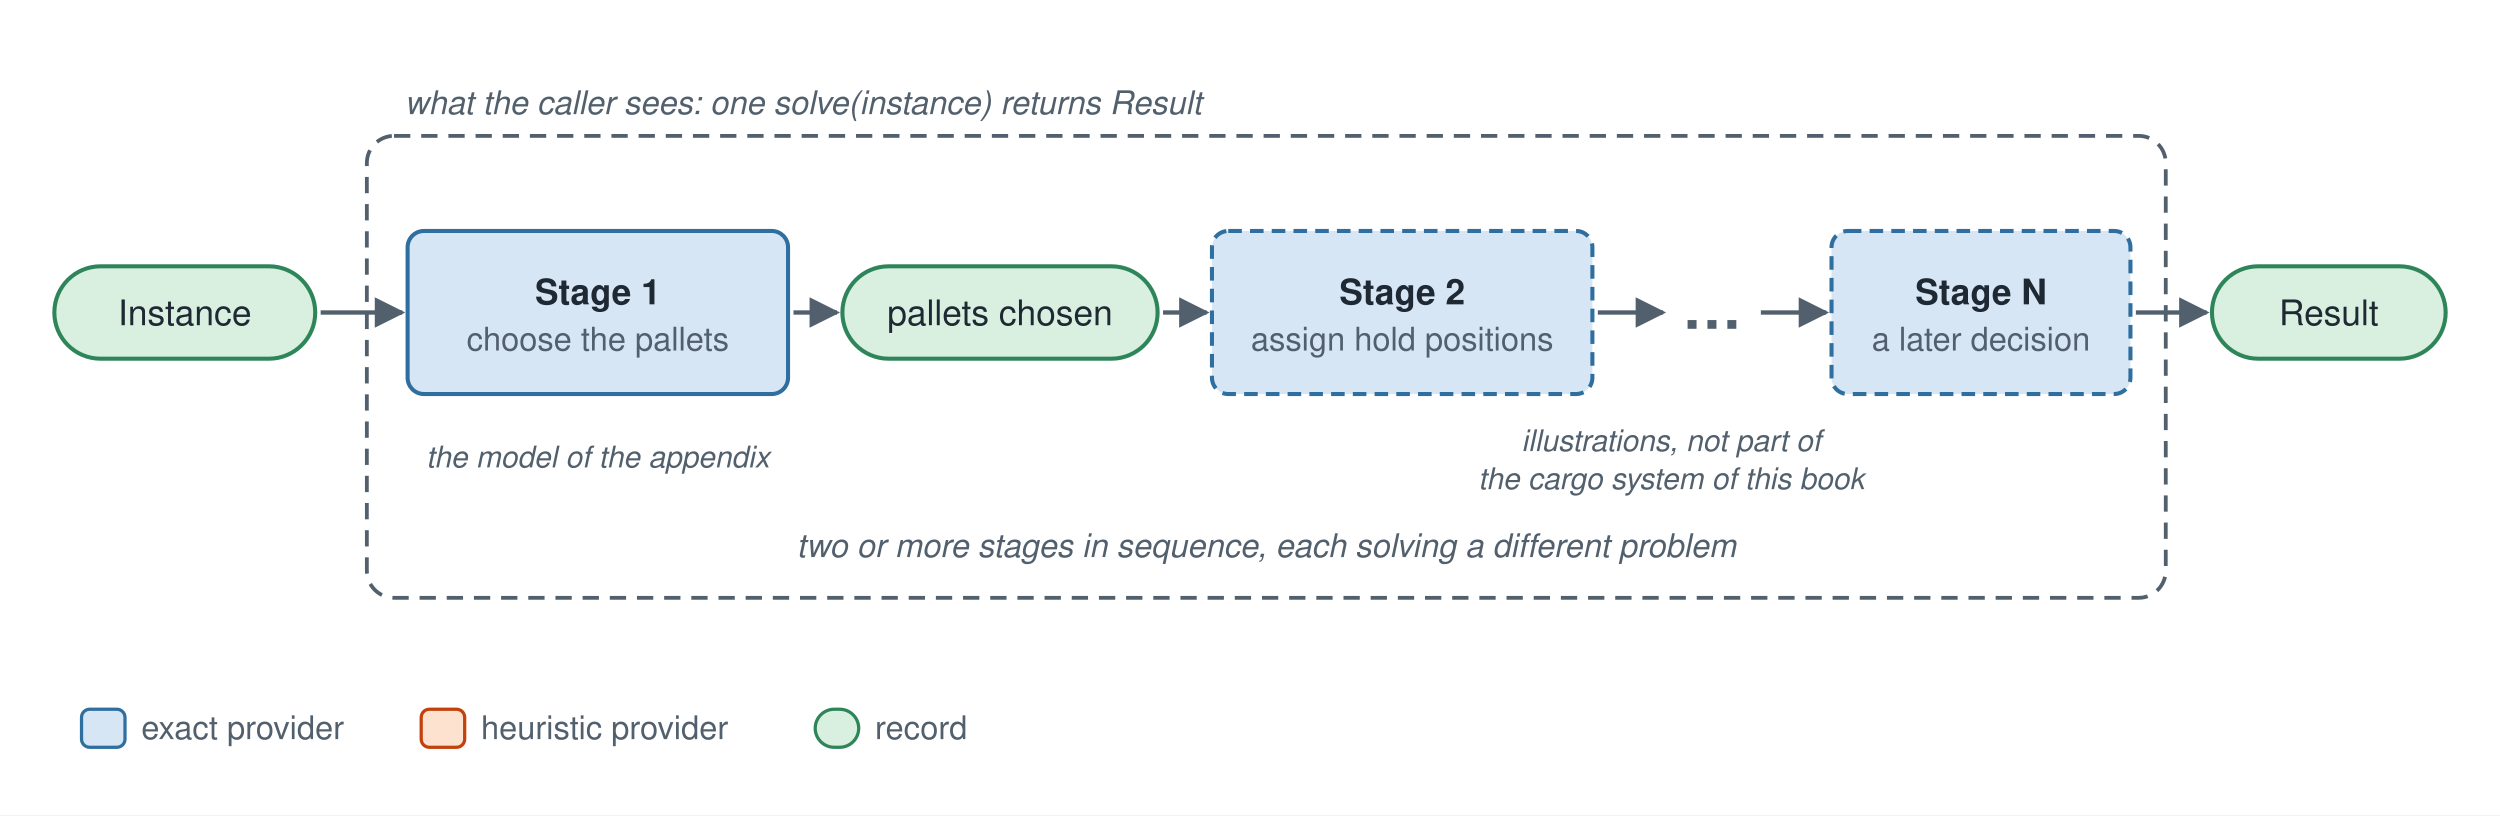
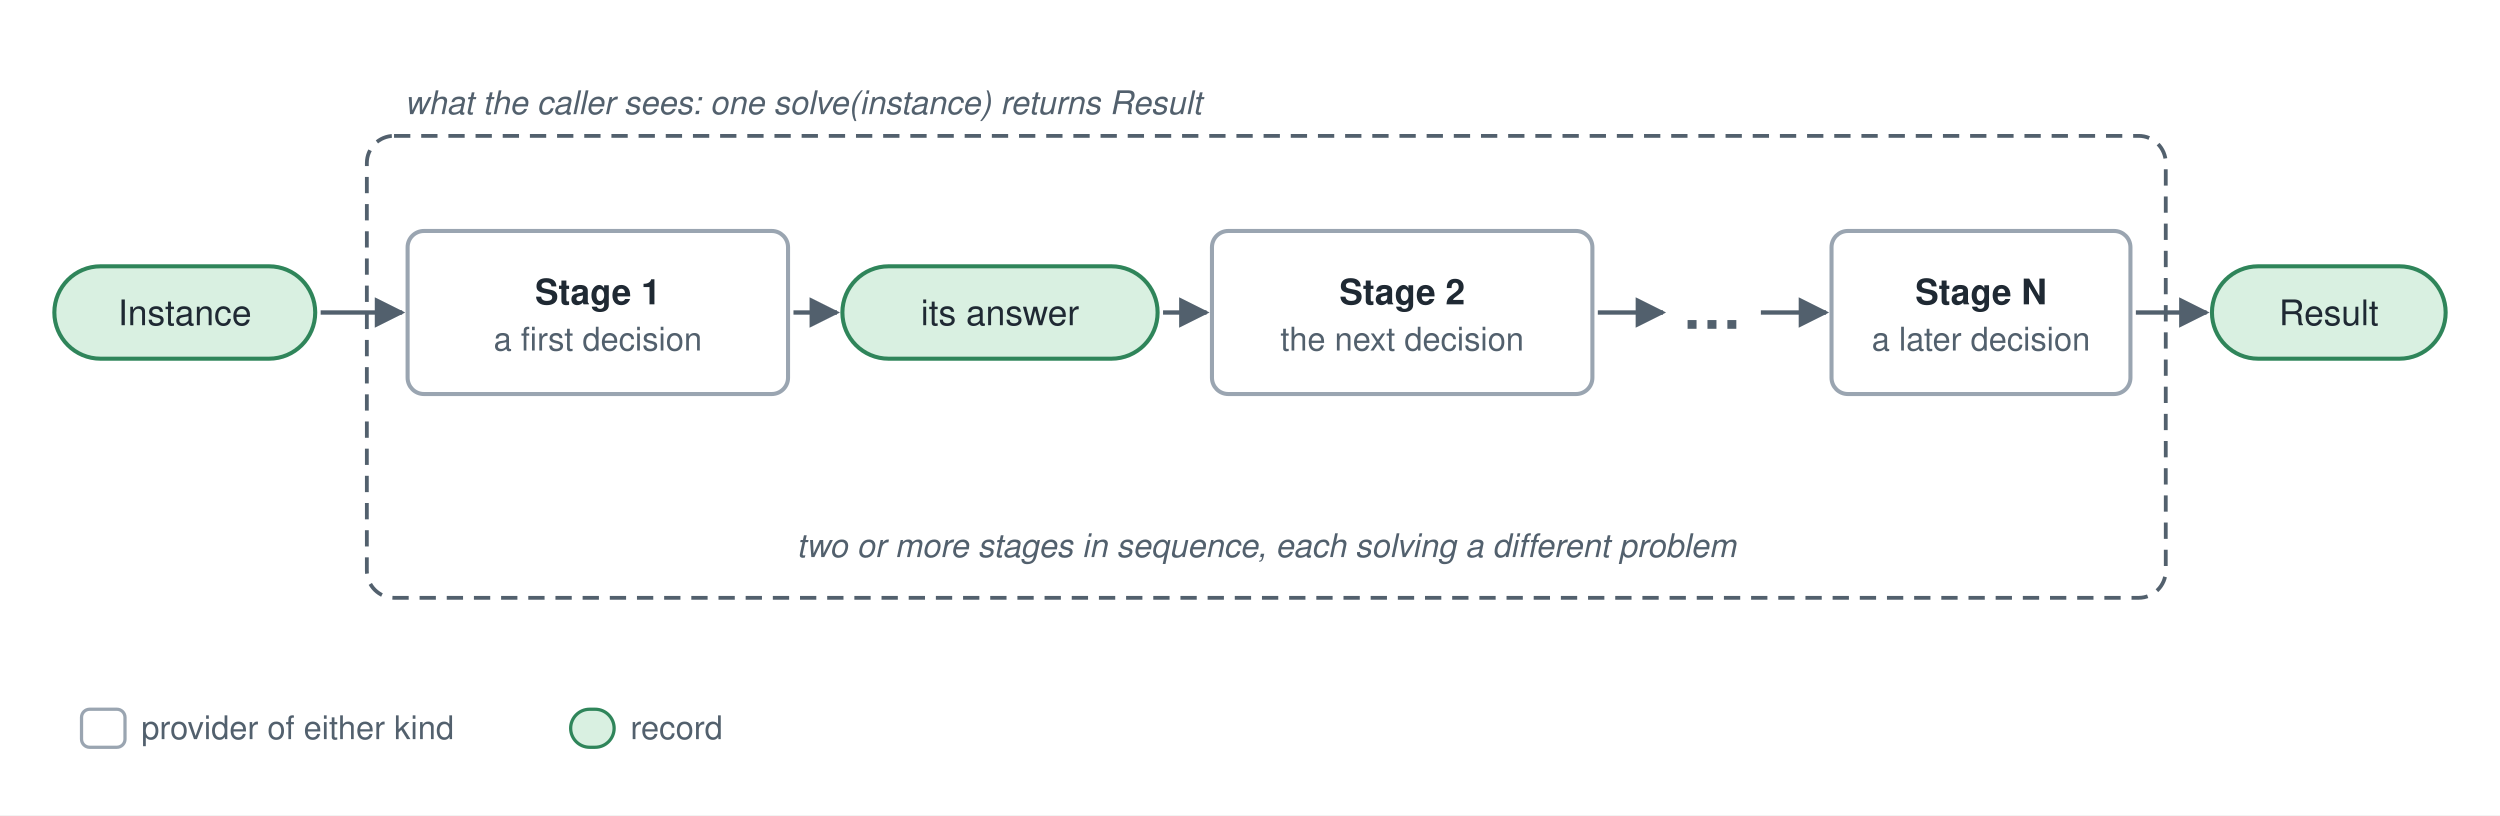
<svg xmlns="http://www.w3.org/2000/svg" viewBox="0 0 920 300" width="920" height="300" font-family="Helvetica, Arial, sans-serif">
  <defs>
    <marker id="arrow" viewBox="0 0 10 10" refX="9" refY="5" markerWidth="7" markerHeight="7" orient="auto-start-reverse">
      <path d="M0,0 L10,5 L0,10 z" fill="#52606d" />
    </marker>
    <marker id="arrow-o" viewBox="0 0 10 10" refX="9" refY="5" markerWidth="7" markerHeight="7" orient="auto-start-reverse">
      <path d="M0,0 L10,5 L0,10 z" fill="#c2410c" />
    </marker>
    <marker id="open" viewBox="0 0 10 10" refX="9" refY="5" markerWidth="8" markerHeight="8" orient="auto">
      <path d="M0,0 L10,5 L0,10" fill="none" stroke="#52606d" stroke-width="1.4" />
    </marker>
    <marker id="hollow" viewBox="0 0 12 12" refX="11" refY="6" markerWidth="11" markerHeight="11" orient="auto">
      <path d="M1,1 L11,6 L1,11 z" fill="#ffffff" stroke="#52606d" stroke-width="1.2" />
    </marker>
  </defs>
  <rect width="920" height="300" fill="#ffffff" />
  <rect x="135" y="50" width="662" height="170" rx="10" fill="none" stroke="#52606d" stroke-width="1.4" stroke-dasharray="6 4" />
  <text x="149" y="42" text-anchor="start" font-size="12" fill="#52606d" font-weight="normal" font-style="italic" xml:space="preserve">what the caller sees: one solve(instance) returns Result</text>
  <rect x="20" y="98" width="96" height="34" rx="17" fill="#d9f0e1" stroke="#2f855a" stroke-width="1.5" />
  <text x="68" y="119.68" text-anchor="middle" font-size="13" fill="#1f2933" font-weight="normal" xml:space="preserve">Instance</text>
-   <rect x="150" y="85" width="140" height="60" rx="6" fill="#d6e6f5" stroke="#2f6f9f" stroke-width="1.5" />
+   <rect x="150" y="85" width="140" height="60" rx="6" fill="#ffffff" stroke="#9aa5b1" stroke-width="1.5" />
  <text x="220" y="112.0" text-anchor="middle" font-size="13" fill="#1f2933" font-weight="bold" xml:space="preserve">Stage 1</text>
-   <text x="220" y="129.0" text-anchor="middle" font-size="12" fill="#52606d" font-weight="normal" xml:space="preserve">choose the pallets</text>
+   <text x="220" y="129.0" text-anchor="middle" font-size="12" fill="#52606d" font-weight="normal" xml:space="preserve">a first decision</text>
  <rect x="310" y="98" width="116" height="34" rx="17" fill="#d9f0e1" stroke="#2f855a" stroke-width="1.5" />
-   <text x="368" y="119.68" text-anchor="middle" font-size="13" fill="#1f2933" font-weight="normal" xml:space="preserve">pallets chosen</text>
-   <rect x="446" y="85" width="140" height="60" rx="6" fill="#d6e6f5" stroke="#2f6f9f" stroke-width="1.5" stroke-dasharray="5 3" />
+   <text x="368" y="119.68" text-anchor="middle" font-size="13" fill="#1f2933" font-weight="normal" xml:space="preserve">its answer</text>
+   <rect x="446" y="85" width="140" height="60" rx="6" fill="#ffffff" stroke="#9aa5b1" stroke-width="1.5" />
  <text x="516" y="112.0" text-anchor="middle" font-size="13" fill="#1f2933" font-weight="bold" xml:space="preserve">Stage 2</text>
-   <text x="516" y="129.0" text-anchor="middle" font-size="12" fill="#52606d" font-weight="normal" xml:space="preserve">assign hold positions</text>
+   <text x="516" y="129.0" text-anchor="middle" font-size="12" fill="#52606d" font-weight="normal" xml:space="preserve">the next decision</text>
  <text x="630" y="121" text-anchor="middle" font-size="22" fill="#52606d" font-weight="bold" xml:space="preserve">…</text>
-   <rect x="674" y="85" width="110" height="60" rx="6" fill="#d6e6f5" stroke="#2f6f9f" stroke-width="1.5" stroke-dasharray="5 3" />
+   <rect x="674" y="85" width="110" height="60" rx="6" fill="#ffffff" stroke="#9aa5b1" stroke-width="1.5" />
  <text x="729" y="112.0" text-anchor="middle" font-size="13" fill="#1f2933" font-weight="bold" xml:space="preserve">Stage N</text>
  <text x="729" y="129.0" text-anchor="middle" font-size="12" fill="#52606d" font-weight="normal" xml:space="preserve">a later decision</text>
  <rect x="814" y="98" width="86" height="34" rx="17" fill="#d9f0e1" stroke="#2f855a" stroke-width="1.5" />
  <text x="857" y="119.68" text-anchor="middle" font-size="13" fill="#1f2933" font-weight="normal" xml:space="preserve">Result</text>
  <line x1="118" y1="115" x2="148" y2="115" stroke="#52606d" stroke-width="1.6" marker-end="url(#arrow)" />
  <line x1="292" y1="115" x2="308" y2="115" stroke="#52606d" stroke-width="1.6" marker-end="url(#arrow)" />
  <line x1="428" y1="115" x2="444" y2="115" stroke="#52606d" stroke-width="1.6" marker-end="url(#arrow)" />
  <line x1="588" y1="115" x2="612" y2="115" stroke="#52606d" stroke-width="1.6" marker-end="url(#arrow)" />
  <line x1="648" y1="115" x2="672" y2="115" stroke="#52606d" stroke-width="1.6" marker-end="url(#arrow)" />
  <line x1="786" y1="115" x2="812" y2="115" stroke="#52606d" stroke-width="1.6" marker-end="url(#arrow)" />
-   <text x="220" y="172" text-anchor="middle" font-size="11" fill="#52606d" font-weight="normal" font-style="italic" xml:space="preserve">the model of the appendix</text>
-   <text x="615" y="166" text-anchor="middle" font-size="11" fill="#52606d" font-weight="normal" font-style="italic" xml:space="preserve">illustrations, not part of</text>
-   <text x="615" y="180" text-anchor="middle" font-size="11" fill="#52606d" font-weight="normal" font-style="italic" xml:space="preserve">the cargo system of this book</text>
  <text x="466" y="205" text-anchor="middle" font-size="12" fill="#52606d" font-weight="normal" font-style="italic" xml:space="preserve">two or more stages in sequence, each solving a different problem</text>
-   <rect x="30" y="261" width="16" height="14" rx="3" fill="#d6e6f5" stroke="#2f6f9f" stroke-width="1.2" />
-   <text x="52" y="272" text-anchor="start" font-size="12" fill="#52606d" font-weight="normal" xml:space="preserve">exact provider</text>
-   <rect x="155" y="261" width="16" height="14" rx="3" fill="#fde2d0" stroke="#c2410c" stroke-width="1.2" />
-   <text x="177" y="272" text-anchor="start" font-size="12" fill="#52606d" font-weight="normal" xml:space="preserve">heuristic provider</text>
-   <rect x="300" y="261" width="16" height="14" rx="7" fill="#d9f0e1" stroke="#2f855a" stroke-width="1.2" />
-   <text x="322" y="272" text-anchor="start" font-size="12" fill="#52606d" font-weight="normal" xml:space="preserve">record</text>
+   <rect x="30" y="261" width="16" height="14" rx="3" fill="#ffffff" stroke="#9aa5b1" stroke-width="1.2" />
+   <text x="52" y="272" text-anchor="start" font-size="12" fill="#52606d" font-weight="normal" xml:space="preserve">provider of either kind</text>
+   <rect x="210" y="261" width="16" height="14" rx="7" fill="#d9f0e1" stroke="#2f855a" stroke-width="1.2" />
+   <text x="232" y="272" text-anchor="start" font-size="12" fill="#52606d" font-weight="normal" xml:space="preserve">record</text>
</svg>
